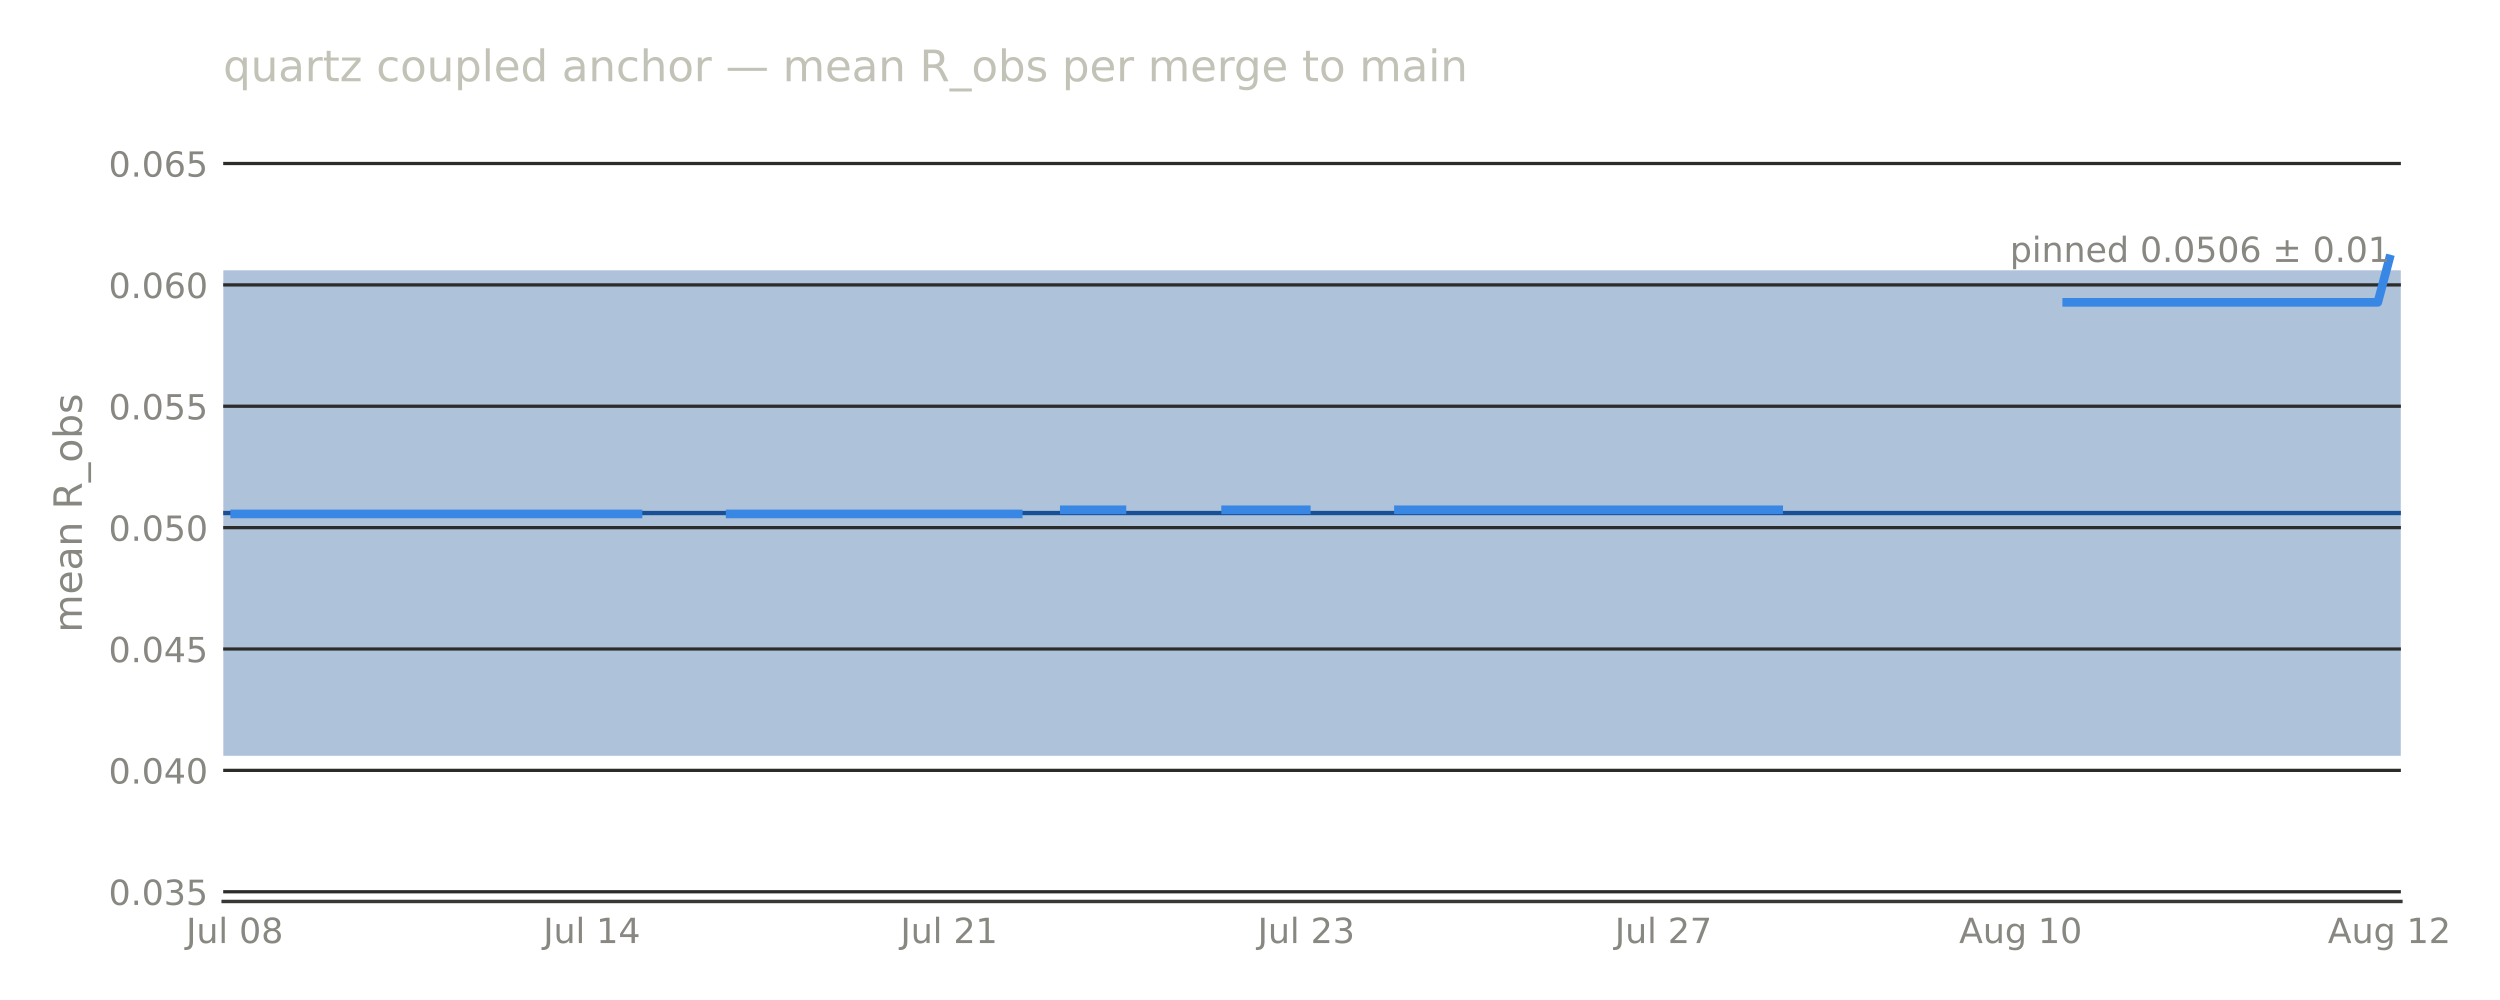
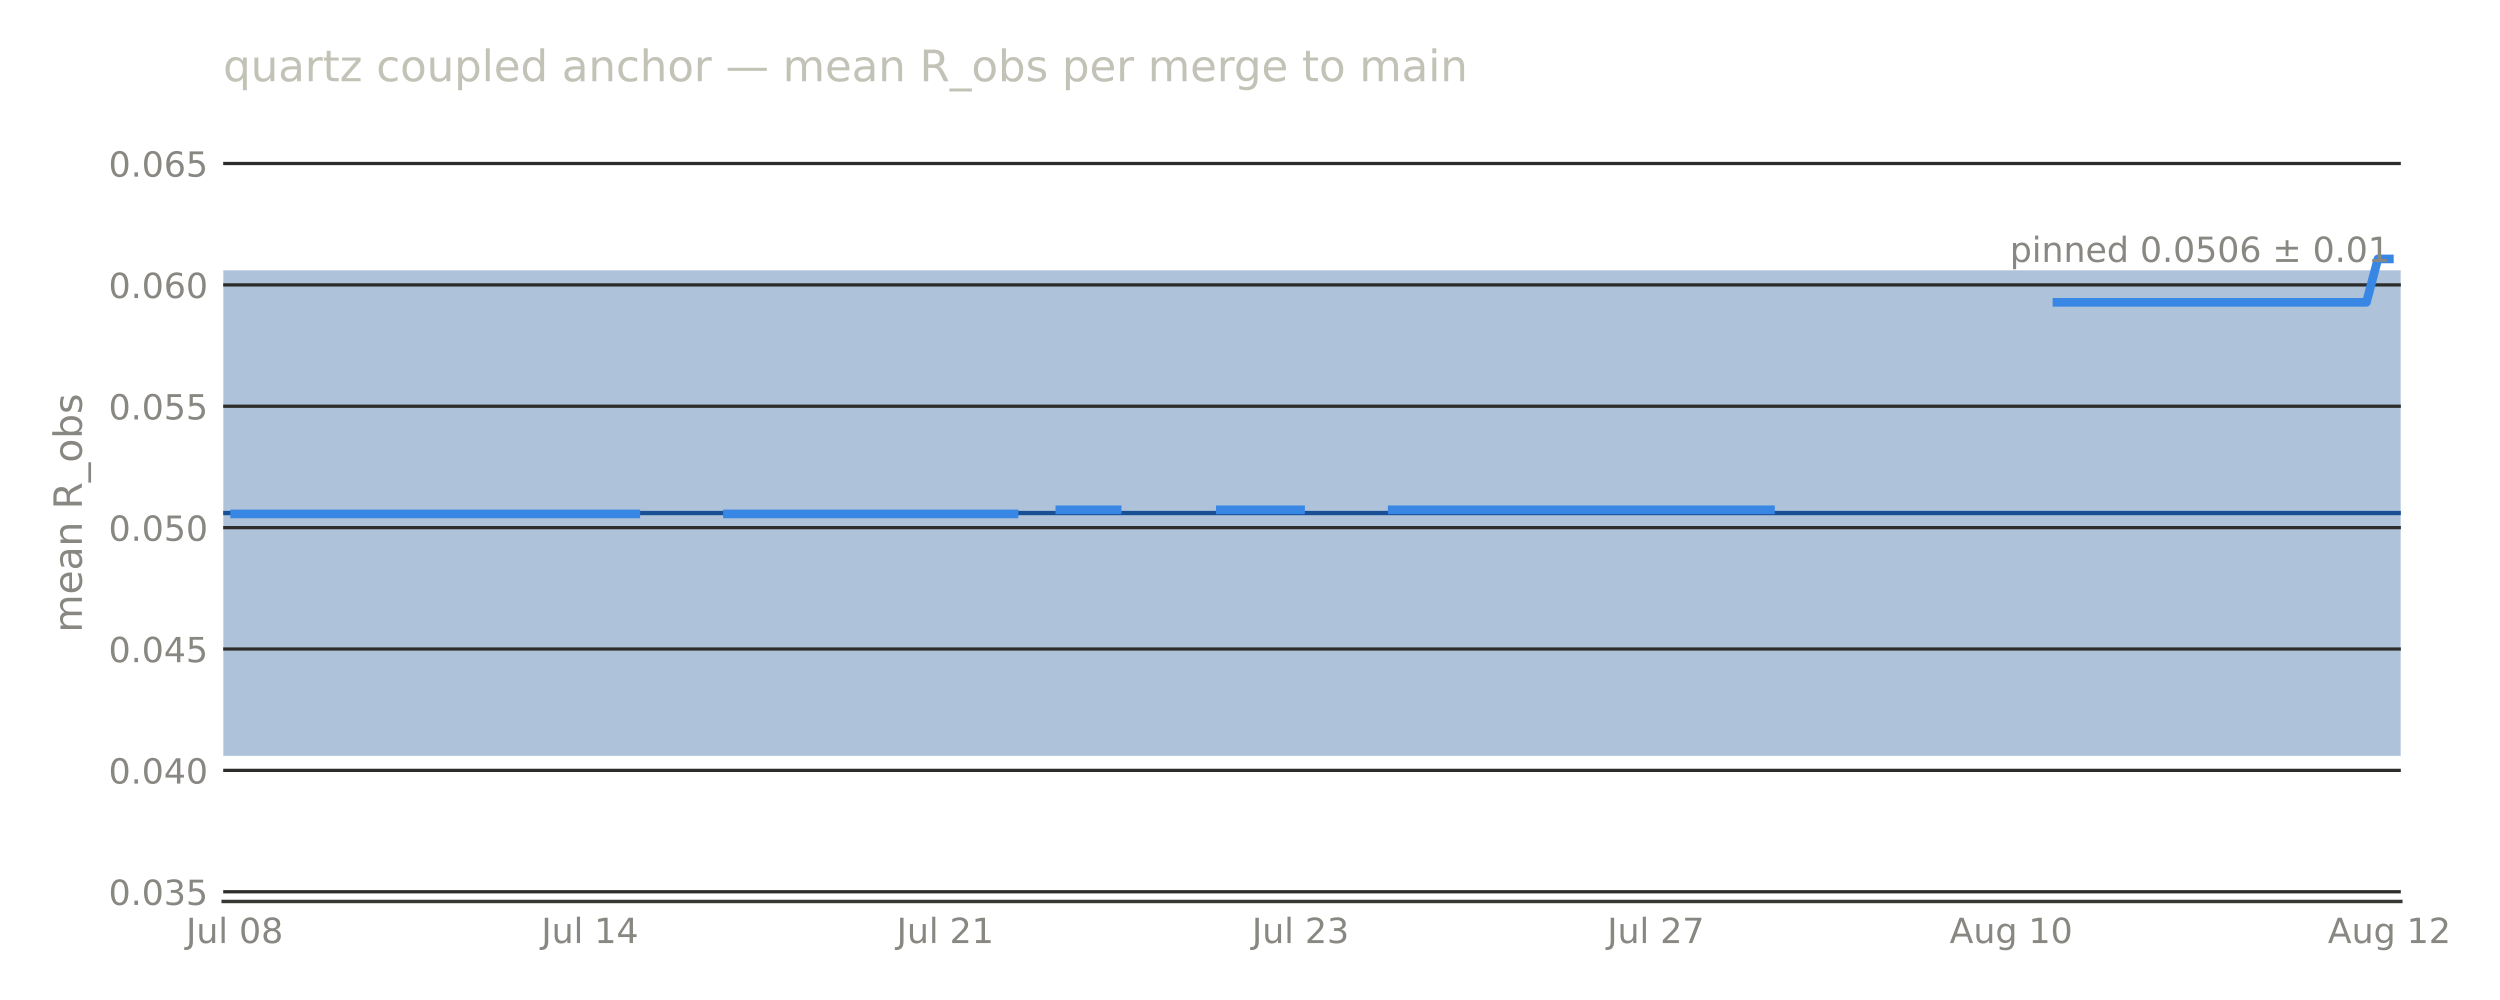
<svg xmlns="http://www.w3.org/2000/svg" width="576pt" height="230.4pt" viewBox="0 0 576 230.4" version="1.1">
  <defs>
    <style type="text/css">*{stroke-linejoin: round; stroke-linecap: butt}</style>
  </defs>
  <g id="figure_1">
    <g id="patch_1">
      <path d="M 0 230.4  L 576 230.4  L 576 0  L 0 0  L 0 230.4  z " style="fill: none; opacity: 0" />
    </g>
    <g id="axes_1">
      <g id="patch_2">
-         <path d="M 51.422 207.698  L 553.162 207.698  L 553.162 28.72  L 51.422 28.72  L 51.422 207.698  z " style="fill: none" />
+         <path d="M 51.422 207.698  L 553.149 207.698  L 553.149 28.72  L 51.422 28.72  L 51.422 207.698  z " style="fill: none" />
      </g>
      <g id="patch_3">
-         <path d="M 51.422 174.14  L 553.162 174.14  L 553.162 62.278  L 51.422 62.278  z " clip-path="url(#pd29d846ad6)" style="fill: #184f95; opacity: 0.35" />
+         <path d="M 51.422 174.14  L 553.149 174.14  L 553.149 62.278  L 51.422 62.278  z " clip-path="url(#p03e977ed45)" style="fill: #184f95; opacity: 0.35" />
      </g>
      <g id="matplotlib.axis_1">
        <g id="xtick_1">
          <g id="line2d_1" />
          <g id="text_1">
-             <text style="font-size: 8px; font-family: 'DejaVu Sans', 'Bitstream Vera Sans', 'Computer Modern Sans Serif', 'Lucida Grande', 'Verdana', 'Geneva', 'Lucid', 'Arial', 'Helvetica', 'Avant Garde', sans-serif; text-anchor: middle; fill: #898781" x="54.077" y="217.277" transform="rotate(-0 54.07682 217.2769)">Jul 08</text>
+             <text style="font-size: 8px; font-family: 'DejaVu Sans', 'Bitstream Vera Sans', 'Computer Modern Sans Serif', 'Lucida Grande', 'Verdana', 'Geneva', 'Lucid', 'Arial', 'Helvetica', 'Avant Garde', sans-serif; text-anchor: middle; fill: #898781" x="54.063" y="217.277" transform="rotate(-0 54.06278 217.2769)">Jul 08</text>
          </g>
        </g>
        <g id="xtick_2">
          <g id="line2d_2" />
          <g id="text_2">
-             <text style="font-size: 8px; font-family: 'DejaVu Sans', 'Bitstream Vera Sans', 'Computer Modern Sans Serif', 'Lucida Grande', 'Verdana', 'Geneva', 'Lucid', 'Arial', 'Helvetica', 'Avant Garde', sans-serif; text-anchor: middle; fill: #898781" x="136.373" y="217.277" transform="rotate(-0 136.3728 217.2769)">Jul 14</text>
+             <text style="font-size: 8px; font-family: 'DejaVu Sans', 'Bitstream Vera Sans', 'Computer Modern Sans Serif', 'Lucida Grande', 'Verdana', 'Geneva', 'Lucid', 'Arial', 'Helvetica', 'Avant Garde', sans-serif; text-anchor: middle; fill: #898781" x="135.924" y="217.277" transform="rotate(-0 135.9236 217.2769)">Jul 14</text>
          </g>
        </g>
        <g id="xtick_3">
          <g id="line2d_3" />
          <g id="text_3">
-             <text style="font-size: 8px; font-family: 'DejaVu Sans', 'Bitstream Vera Sans', 'Computer Modern Sans Serif', 'Lucida Grande', 'Verdana', 'Geneva', 'Lucid', 'Arial', 'Helvetica', 'Avant Garde', sans-serif; text-anchor: middle; fill: #898781" x="218.669" y="217.277" transform="rotate(-0 218.6687 217.2769)">Jul 21</text>
+             <text style="font-size: 8px; font-family: 'DejaVu Sans', 'Bitstream Vera Sans', 'Computer Modern Sans Serif', 'Lucida Grande', 'Verdana', 'Geneva', 'Lucid', 'Arial', 'Helvetica', 'Avant Garde', sans-serif; text-anchor: middle; fill: #898781" x="217.784" y="217.277" transform="rotate(-0 217.7843 217.2769)">Jul 21</text>
          </g>
        </g>
        <g id="xtick_4">
          <g id="line2d_4" />
          <g id="text_4">
-             <text style="font-size: 8px; font-family: 'DejaVu Sans', 'Bitstream Vera Sans', 'Computer Modern Sans Serif', 'Lucida Grande', 'Verdana', 'Geneva', 'Lucid', 'Arial', 'Helvetica', 'Avant Garde', sans-serif; text-anchor: middle; fill: #898781" x="300.965" y="217.277" transform="rotate(-0 300.9647 217.2769)">Jul 23</text>
+             <text style="font-size: 8px; font-family: 'DejaVu Sans', 'Bitstream Vera Sans', 'Computer Modern Sans Serif', 'Lucida Grande', 'Verdana', 'Geneva', 'Lucid', 'Arial', 'Helvetica', 'Avant Garde', sans-serif; text-anchor: middle; fill: #898781" x="299.645" y="217.277" transform="rotate(-0 299.6451 217.2769)">Jul 23</text>
          </g>
        </g>
        <g id="xtick_5">
          <g id="line2d_5" />
          <g id="text_5">
-             <text style="font-size: 8px; font-family: 'DejaVu Sans', 'Bitstream Vera Sans', 'Computer Modern Sans Serif', 'Lucida Grande', 'Verdana', 'Geneva', 'Lucid', 'Arial', 'Helvetica', 'Avant Garde', sans-serif; text-anchor: middle; fill: #898781" x="383.261" y="217.277" transform="rotate(-0 383.2606 217.2769)">Jul 27</text>
+             <text style="font-size: 8px; font-family: 'DejaVu Sans', 'Bitstream Vera Sans', 'Computer Modern Sans Serif', 'Lucida Grande', 'Verdana', 'Geneva', 'Lucid', 'Arial', 'Helvetica', 'Avant Garde', sans-serif; text-anchor: middle; fill: #898781" x="381.506" y="217.277" transform="rotate(-0 381.5059 217.2769)">Jul 27</text>
          </g>
        </g>
        <g id="xtick_6">
          <g id="line2d_6" />
          <g id="text_6">
-             <text style="font-size: 8px; font-family: 'DejaVu Sans', 'Bitstream Vera Sans', 'Computer Modern Sans Serif', 'Lucida Grande', 'Verdana', 'Geneva', 'Lucid', 'Arial', 'Helvetica', 'Avant Garde', sans-serif; text-anchor: middle; fill: #898781" x="465.557" y="217.276" transform="rotate(-0 465.5565 217.2763)">Aug 10</text>
+             <text style="font-size: 8px; font-family: 'DejaVu Sans', 'Bitstream Vera Sans', 'Computer Modern Sans Serif', 'Lucida Grande', 'Verdana', 'Geneva', 'Lucid', 'Arial', 'Helvetica', 'Avant Garde', sans-serif; text-anchor: middle; fill: #898781" x="463.367" y="217.276" transform="rotate(-0 463.3667 217.2763)">Aug 10</text>
          </g>
        </g>
        <g id="xtick_7">
          <g id="line2d_7" />
          <g id="text_7">
-             <text style="font-size: 8px; font-family: 'DejaVu Sans', 'Bitstream Vera Sans', 'Computer Modern Sans Serif', 'Lucida Grande', 'Verdana', 'Geneva', 'Lucid', 'Arial', 'Helvetica', 'Avant Garde', sans-serif; text-anchor: middle; fill: #898781" x="550.507" y="217.276" transform="rotate(-0 550.5072 217.2763)">Aug 12</text>
+             <text style="font-size: 8px; font-family: 'DejaVu Sans', 'Bitstream Vera Sans', 'Computer Modern Sans Serif', 'Lucida Grande', 'Verdana', 'Geneva', 'Lucid', 'Arial', 'Helvetica', 'Avant Garde', sans-serif; text-anchor: middle; fill: #898781" x="550.509" y="217.276" transform="rotate(-0 550.5088 217.2763)">Aug 12</text>
          </g>
        </g>
      </g>
      <g id="matplotlib.axis_2">
        <g id="ytick_1">
          <g id="line2d_8">
-             <path d="M 51.422 205.461  L 553.162 205.461  " clip-path="url(#pd29d846ad6)" style="fill: none; stroke: #2c2c2a; stroke-width: 0.75; stroke-linecap: square" />
+             <path d="M 51.422 205.461  L 553.149 205.461  " clip-path="url(#p03e977ed45)" style="fill: none; stroke: #2c2c2a; stroke-width: 0.75; stroke-linecap: square" />
          </g>
          <g id="line2d_9" />
          <g id="text_8">
            <text style="font-size: 8px; font-family: 'DejaVu Sans', 'Bitstream Vera Sans', 'Computer Modern Sans Serif', 'Lucida Grande', 'Verdana', 'Geneva', 'Lucid', 'Arial', 'Helvetica', 'Avant Garde', sans-serif; text-anchor: end; fill: #898781" x="47.922" y="208.5" transform="rotate(-0 47.92211 208.5)">0.035</text>
          </g>
        </g>
        <g id="ytick_2">
          <g id="line2d_10">
-             <path d="M 51.422 177.496  L 553.162 177.496  " clip-path="url(#pd29d846ad6)" style="fill: none; stroke: #2c2c2a; stroke-width: 0.75; stroke-linecap: square" />
+             <path d="M 51.422 177.496  L 553.149 177.496  " clip-path="url(#p03e977ed45)" style="fill: none; stroke: #2c2c2a; stroke-width: 0.75; stroke-linecap: square" />
          </g>
          <g id="line2d_11" />
          <g id="text_9">
            <text style="font-size: 8px; font-family: 'DejaVu Sans', 'Bitstream Vera Sans', 'Computer Modern Sans Serif', 'Lucida Grande', 'Verdana', 'Geneva', 'Lucid', 'Arial', 'Helvetica', 'Avant Garde', sans-serif; text-anchor: end; fill: #898781" x="47.922" y="180.535" transform="rotate(-0 47.92211 180.5346)">0.040</text>
          </g>
        </g>
        <g id="ytick_3">
          <g id="line2d_12">
-             <path d="M 51.422 149.53  L 553.162 149.53  " clip-path="url(#pd29d846ad6)" style="fill: none; stroke: #2c2c2a; stroke-width: 0.75; stroke-linecap: square" />
+             <path d="M 51.422 149.53  L 553.149 149.53  " clip-path="url(#p03e977ed45)" style="fill: none; stroke: #2c2c2a; stroke-width: 0.75; stroke-linecap: square" />
          </g>
          <g id="line2d_13" />
          <g id="text_10">
            <text style="font-size: 8px; font-family: 'DejaVu Sans', 'Bitstream Vera Sans', 'Computer Modern Sans Serif', 'Lucida Grande', 'Verdana', 'Geneva', 'Lucid', 'Arial', 'Helvetica', 'Avant Garde', sans-serif; text-anchor: end; fill: #898781" x="47.922" y="152.569" transform="rotate(-0 47.92211 152.5693)">0.045</text>
          </g>
        </g>
        <g id="ytick_4">
          <g id="line2d_14">
-             <path d="M 51.422 121.565  L 553.162 121.565  " clip-path="url(#pd29d846ad6)" style="fill: none; stroke: #2c2c2a; stroke-width: 0.75; stroke-linecap: square" />
+             <path d="M 51.422 121.565  L 553.149 121.565  " clip-path="url(#p03e977ed45)" style="fill: none; stroke: #2c2c2a; stroke-width: 0.75; stroke-linecap: square" />
          </g>
          <g id="line2d_15" />
          <g id="text_11">
            <text style="font-size: 8px; font-family: 'DejaVu Sans', 'Bitstream Vera Sans', 'Computer Modern Sans Serif', 'Lucida Grande', 'Verdana', 'Geneva', 'Lucid', 'Arial', 'Helvetica', 'Avant Garde', sans-serif; text-anchor: end; fill: #898781" x="47.922" y="124.604" transform="rotate(-0 47.92211 124.604)">0.050</text>
          </g>
        </g>
        <g id="ytick_5">
          <g id="line2d_16">
-             <path d="M 51.422 93.6  L 553.162 93.6  " clip-path="url(#pd29d846ad6)" style="fill: none; stroke: #2c2c2a; stroke-width: 0.75; stroke-linecap: square" />
+             <path d="M 51.422 93.6  L 553.149 93.6  " clip-path="url(#p03e977ed45)" style="fill: none; stroke: #2c2c2a; stroke-width: 0.75; stroke-linecap: square" />
          </g>
          <g id="line2d_17" />
          <g id="text_12">
            <text style="font-size: 8px; font-family: 'DejaVu Sans', 'Bitstream Vera Sans', 'Computer Modern Sans Serif', 'Lucida Grande', 'Verdana', 'Geneva', 'Lucid', 'Arial', 'Helvetica', 'Avant Garde', sans-serif; text-anchor: end; fill: #898781" x="47.922" y="96.639" transform="rotate(-0 47.92211 96.63863)">0.055</text>
          </g>
        </g>
        <g id="ytick_6">
          <g id="line2d_18">
-             <path d="M 51.422 65.634  L 553.162 65.634  " clip-path="url(#pd29d846ad6)" style="fill: none; stroke: #2c2c2a; stroke-width: 0.75; stroke-linecap: square" />
+             <path d="M 51.422 65.634  L 553.149 65.634  " clip-path="url(#p03e977ed45)" style="fill: none; stroke: #2c2c2a; stroke-width: 0.75; stroke-linecap: square" />
          </g>
          <g id="line2d_19" />
          <g id="text_13">
            <text style="font-size: 8px; font-family: 'DejaVu Sans', 'Bitstream Vera Sans', 'Computer Modern Sans Serif', 'Lucida Grande', 'Verdana', 'Geneva', 'Lucid', 'Arial', 'Helvetica', 'Avant Garde', sans-serif; text-anchor: end; fill: #898781" x="47.922" y="68.673" transform="rotate(-0 47.92211 68.6733)">0.060</text>
          </g>
        </g>
        <g id="ytick_7">
          <g id="line2d_20">
-             <path d="M 51.422 37.669  L 553.162 37.669  " clip-path="url(#pd29d846ad6)" style="fill: none; stroke: #2c2c2a; stroke-width: 0.75; stroke-linecap: square" />
+             <path d="M 51.422 37.669  L 553.149 37.669  " clip-path="url(#p03e977ed45)" style="fill: none; stroke: #2c2c2a; stroke-width: 0.75; stroke-linecap: square" />
          </g>
          <g id="line2d_21" />
          <g id="text_14">
            <text style="font-size: 8px; font-family: 'DejaVu Sans', 'Bitstream Vera Sans', 'Computer Modern Sans Serif', 'Lucida Grande', 'Verdana', 'Geneva', 'Lucid', 'Arial', 'Helvetica', 'Avant Garde', sans-serif; text-anchor: end; fill: #898781" x="47.922" y="40.708" transform="rotate(-0 47.92211 40.70797)">0.065</text>
          </g>
        </g>
        <g id="text_15">
          <text style="font-size: 9px; font-family: 'DejaVu Sans', 'Bitstream Vera Sans', 'Computer Modern Sans Serif', 'Lucida Grande', 'Verdana', 'Geneva', 'Lucid', 'Arial', 'Helvetica', 'Avant Garde', sans-serif; text-anchor: middle; fill: #898781" x="18.858" y="118.209" transform="rotate(-90 18.8575 118.2091)">mean R_obs</text>
        </g>
      </g>
      <g id="line2d_22">
-         <path d="M 51.422 118.209  L 553.162 118.209  " clip-path="url(#pd29d846ad6)" style="fill: none; stroke: #184f95; stroke-linecap: square" />
+         <path d="M 51.422 118.209  L 553.149 118.209  " clip-path="url(#p03e977ed45)" style="fill: none; stroke: #184f95; stroke-linecap: square" />
      </g>
      <g id="patch_4">
-         <path d="M 51.422 207.698  L 553.162 207.698  " style="fill: none; stroke: #383835; stroke-width: 0.8; stroke-linejoin: miter; stroke-linecap: square" />
+         <path d="M 51.422 207.698  L 553.149 207.698  " style="fill: none; stroke: #383835; stroke-width: 0.8; stroke-linejoin: miter; stroke-linecap: square" />
      </g>
      <g id="line2d_23">
-         <path d="M 54.077 118.409  L 146.992 118.409  M 168.229 118.409  L 234.597 118.409  M 245.216 117.455  L 258.489 117.455  M 282.382 117.455  L 300.965 117.455  M 322.202 117.455  L 409.808 117.455  M 476.175 69.652  L 547.852 69.652  L 550.507 59.661  L 550.507 59.661  " clip-path="url(#pd29d846ad6)" style="fill: none; stroke: #3987e5; stroke-width: 2; stroke-linecap: square" />
+         <path d="M 54.063 118.409  L 146.486 118.409  M 167.612 118.409  L 233.628 118.409  M 244.191 117.455  L 257.394 117.455  M 281.16 117.455  L 299.645 117.455  M 320.77 117.455  L 407.913 117.455  M 473.929 69.652  L 545.227 69.652  L 547.868 59.661  L 550.509 59.661  L 550.509 59.661  " clip-path="url(#p03e977ed45)" style="fill: none; stroke: #3987e5; stroke-width: 2; stroke-linecap: square" />
      </g>
      <g id="text_16">
-         <text style="font-size: 8px; font-family: 'DejaVu Sans', 'Bitstream Vera Sans', 'Computer Modern Sans Serif', 'Lucida Grande', 'Verdana', 'Geneva', 'Lucid', 'Arial', 'Helvetica', 'Avant Garde', sans-serif; text-anchor: end; fill: #898781" x="550.653" y="60.357" transform="rotate(-0 550.6532 60.35652)">pinned 0.0506 ± 0.01</text>
+         <text style="font-size: 8px; font-family: 'DejaVu Sans', 'Bitstream Vera Sans', 'Computer Modern Sans Serif', 'Lucida Grande', 'Verdana', 'Geneva', 'Lucid', 'Arial', 'Helvetica', 'Avant Garde', sans-serif; text-anchor: end; fill: #898781" x="550.641" y="60.357" transform="rotate(-0 550.6408 60.35652)">pinned 0.0506 ± 0.01</text>
      </g>
      <g id="text_17">
        <text style="font-size: 10px; font-family: 'DejaVu Sans', 'Bitstream Vera Sans', 'Computer Modern Sans Serif', 'Lucida Grande', 'Verdana', 'Geneva', 'Lucid', 'Arial', 'Helvetica', 'Avant Garde', sans-serif; text-anchor: start; fill: #c3c2b7" x="51.422" y="18.72" transform="rotate(-0 51.42211 18.72)">quartz coupled anchor — mean R_obs per merge to main</text>
      </g>
    </g>
  </g>
  <defs>
-     <clipPath id="pd29d846ad6">
-       <rect x="51.422" y="28.72" width="501.74" height="178.978" />
+     <clipPath id="p03e977ed45">
+       <rect x="51.422" y="28.72" width="501.727" height="178.978" />
    </clipPath>
  </defs>
</svg>
